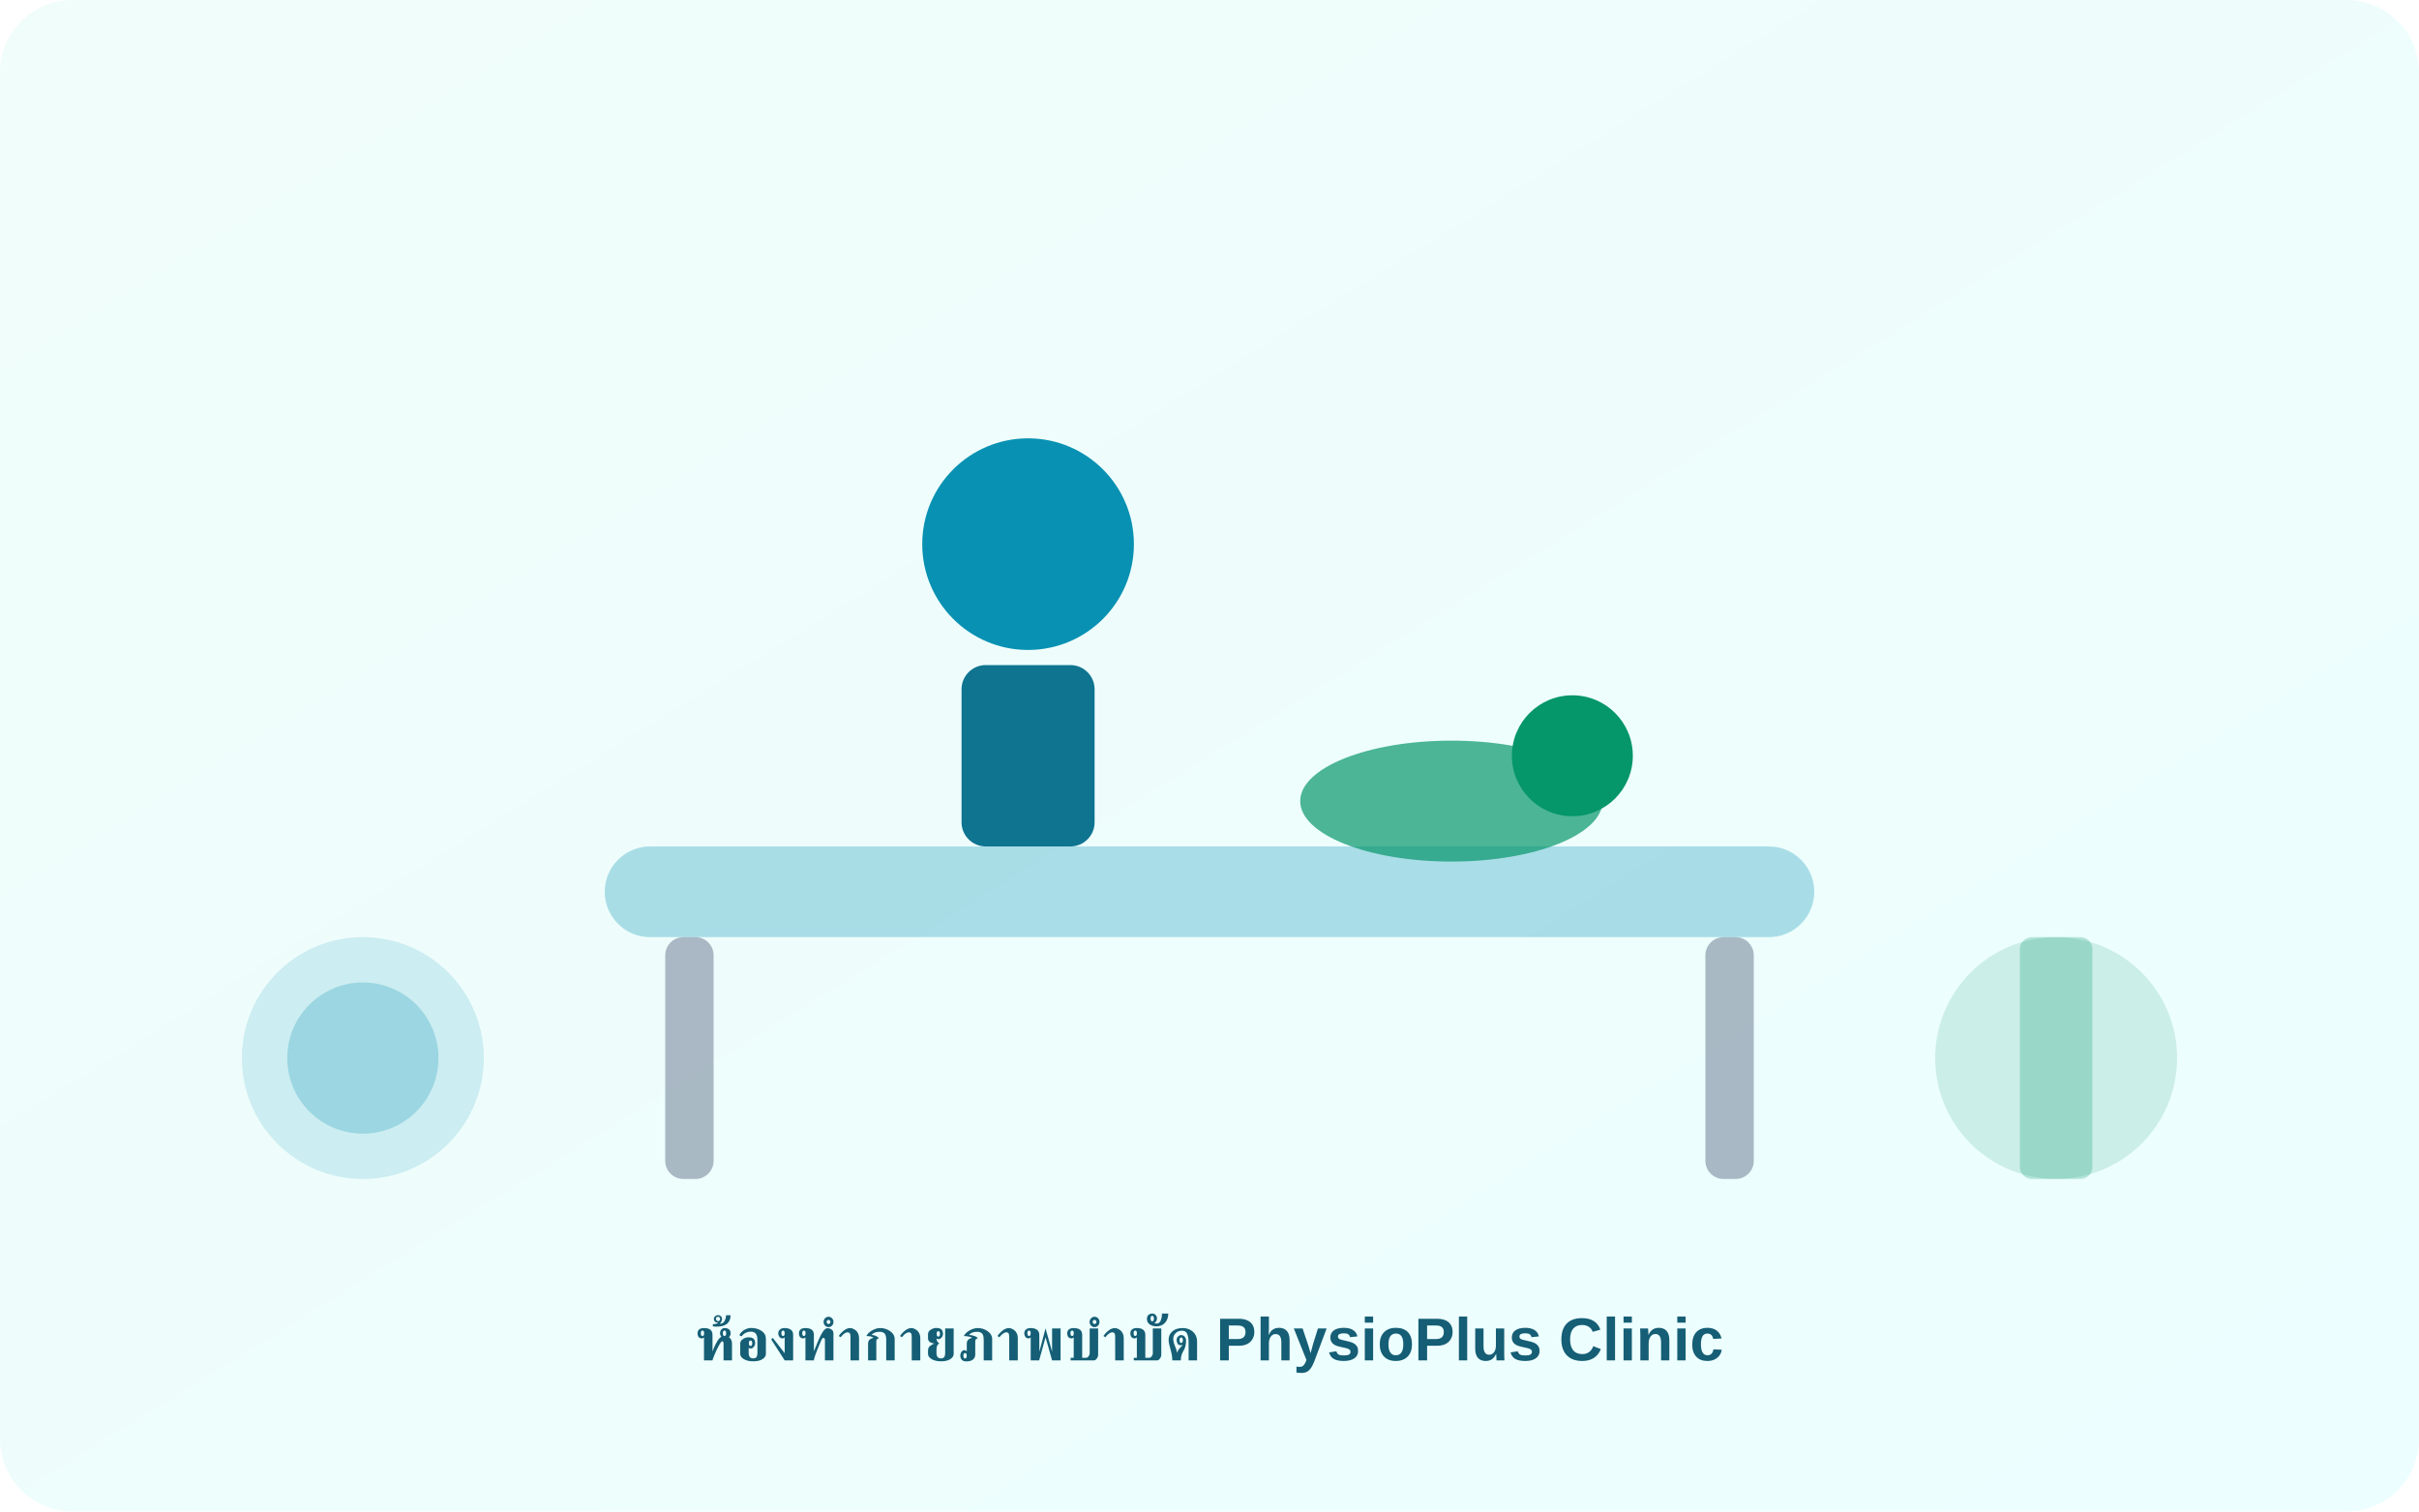
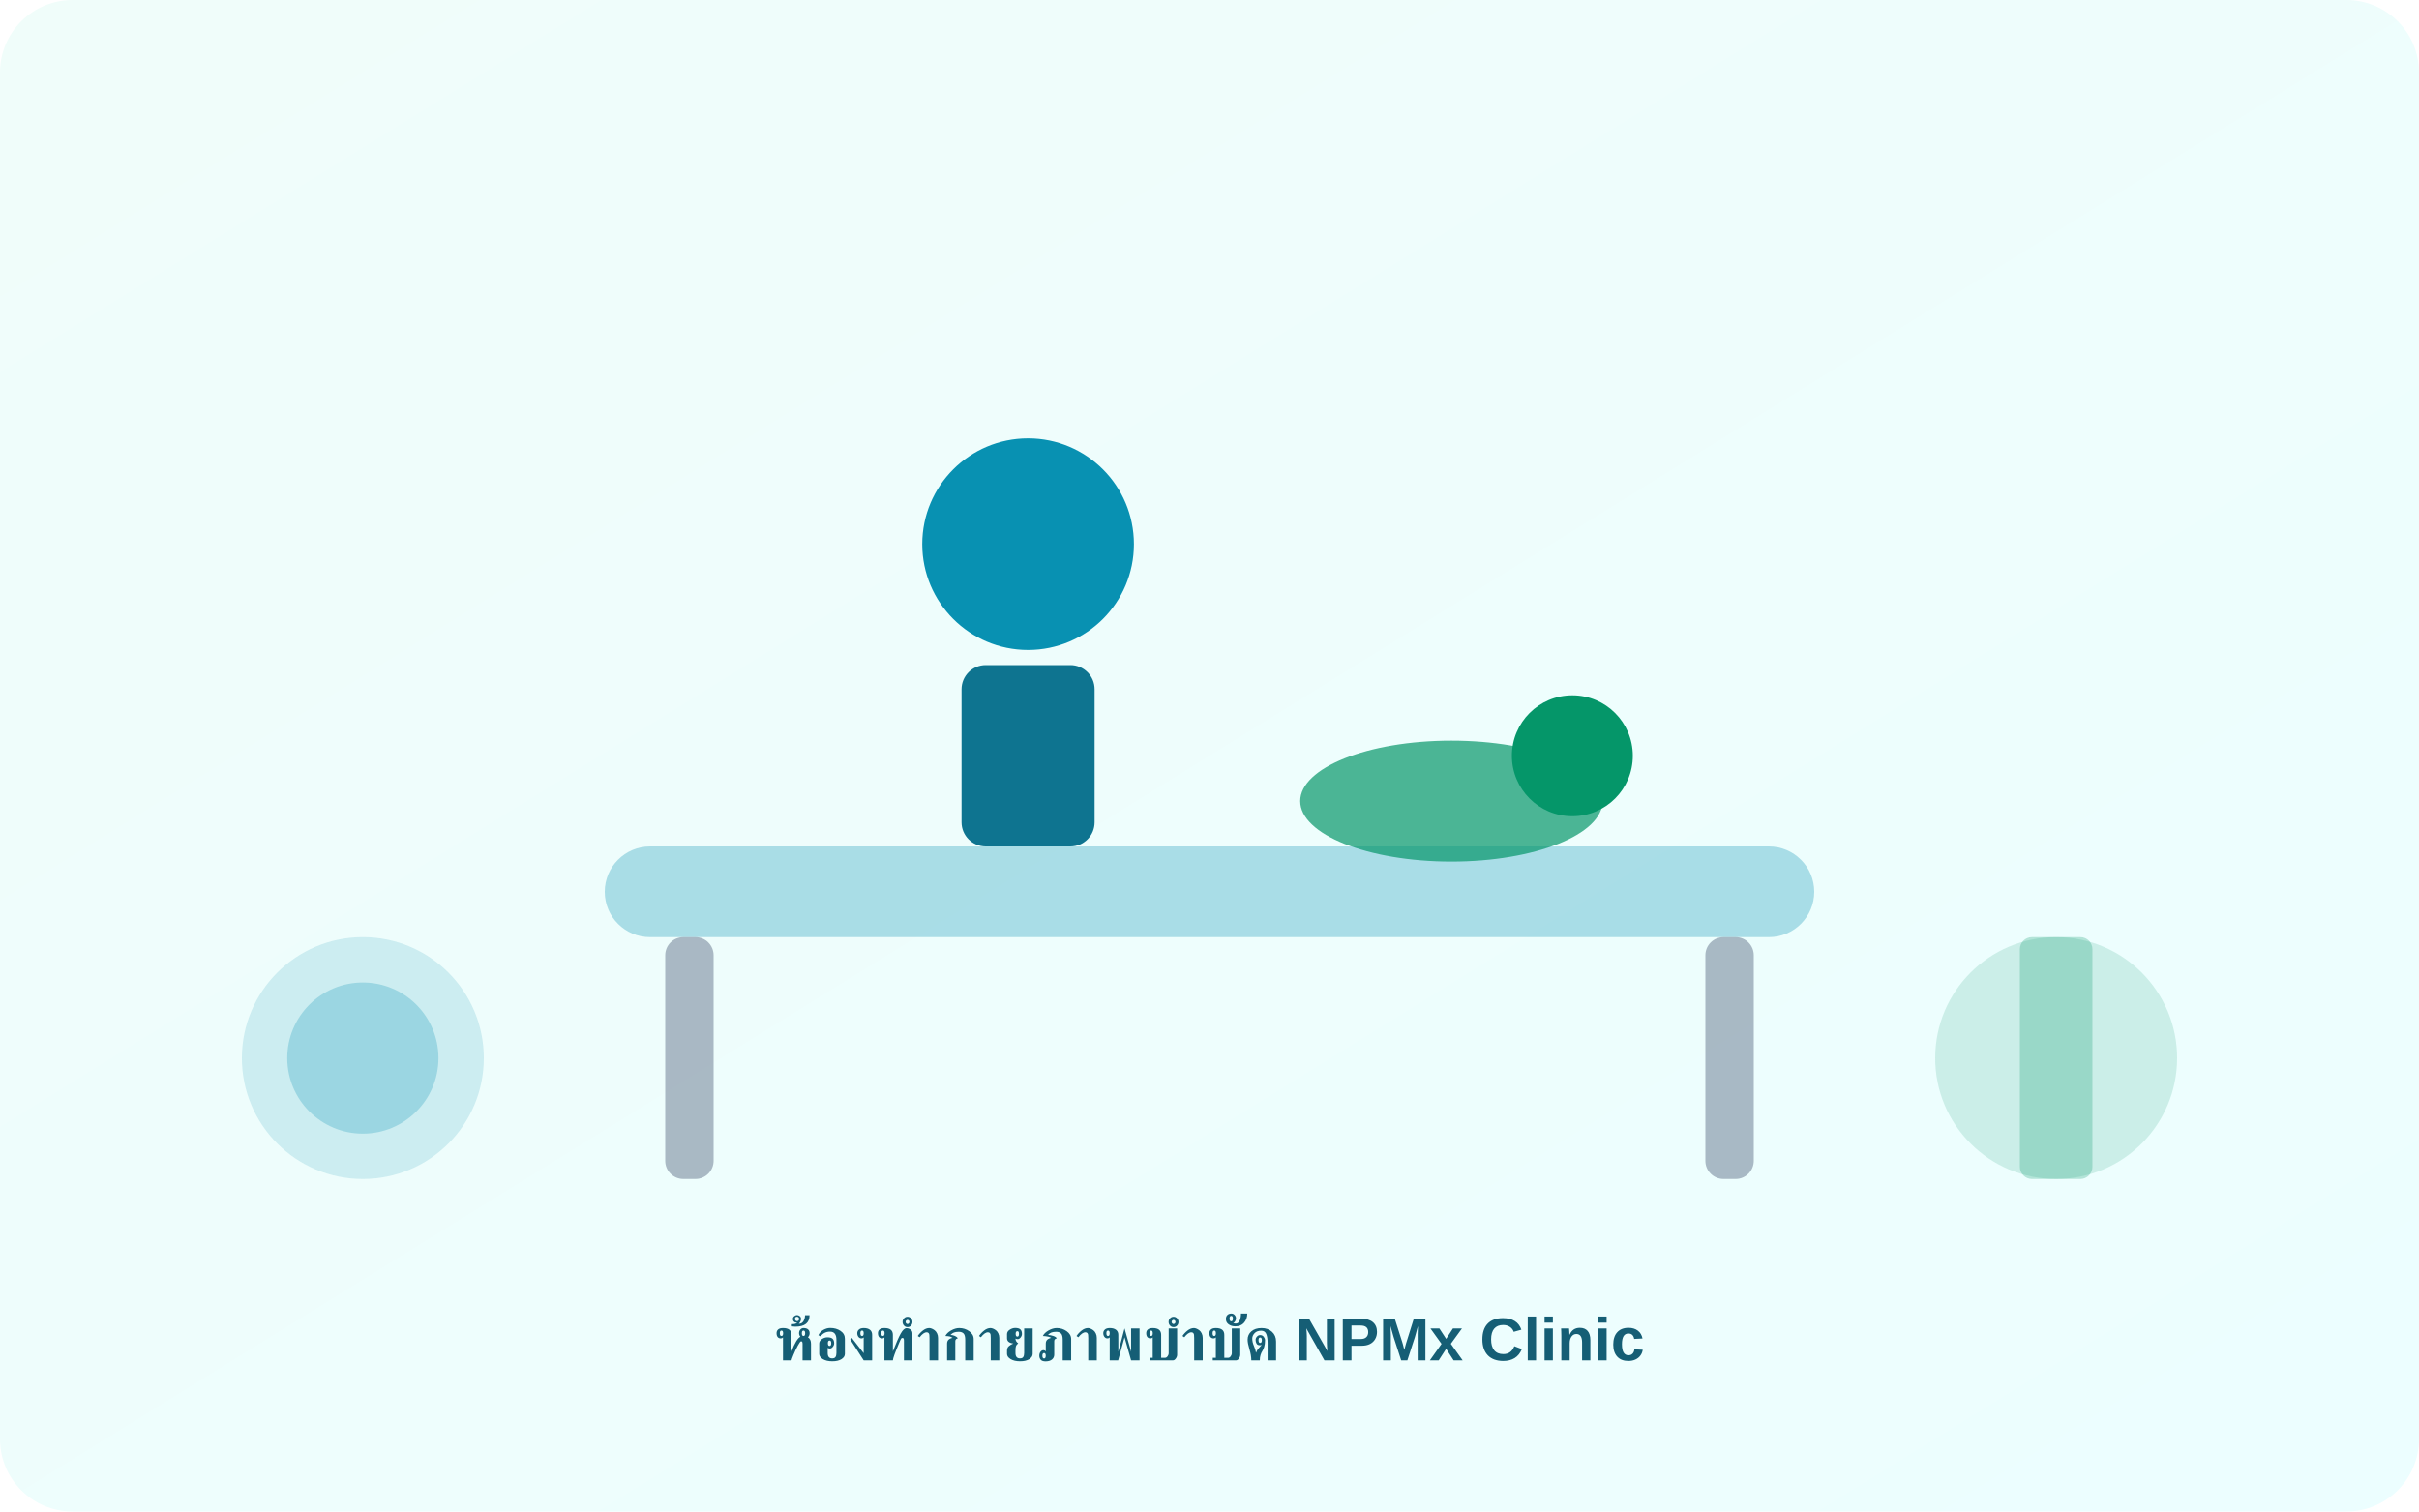
<svg xmlns="http://www.w3.org/2000/svg" width="800" height="500">
  <defs>
    <linearGradient id="tmbg" x1="0%" y1="0%" x2="100%" y2="100%">
      <stop offset="0%" style="stop-color:#f0fdfa;stop-opacity:1" />
      <stop offset="100%" style="stop-color:#ecfeff;stop-opacity:1" />
    </linearGradient>
  </defs>
  <rect width="800" height="500" fill="url(#tmbg)" rx="24" />
  <rect x="200" y="280" width="400" height="30" rx="15" fill="#0891b2" opacity="0.3" />
  <rect x="220" y="310" width="16" height="80" rx="6" fill="#64748b" opacity="0.5" />
  <rect x="564" y="310" width="16" height="80" rx="6" fill="#64748b" opacity="0.5" />
  <circle cx="340" cy="180" r="35" fill="#0891b2" />
  <rect x="318" y="220" width="44" height="60" rx="8" fill="#0e7490" />
  <ellipse cx="480" cy="265" rx="50" ry="20" fill="#059669" opacity="0.7" />
  <circle cx="520" cy="250" r="20" fill="#059669" />
  <circle cx="120" cy="350" r="40" fill="#0891b2" opacity="0.15" />
  <circle cx="120" cy="350" r="25" fill="#0891b2" opacity="0.25" />
  <circle cx="680" cy="350" r="40" fill="#059669" opacity="0.15" />
  <rect x="668" y="310" width="24" height="80" rx="4" fill="#059669" opacity="0.25" />
-   <text x="400" y="450" text-anchor="middle" font-family="Arial, sans-serif" font-size="20" font-weight="bold" fill="#155e75">ห้องทำกายภาพบำบัด PhysioPlus Clinic</text>
+   <text x="400" y="450" text-anchor="middle" font-family="Arial, sans-serif" font-size="20" font-weight="bold" fill="#155e75">ห้องทำกายภาพบำบัด NPMx Clinic</text>
</svg>
